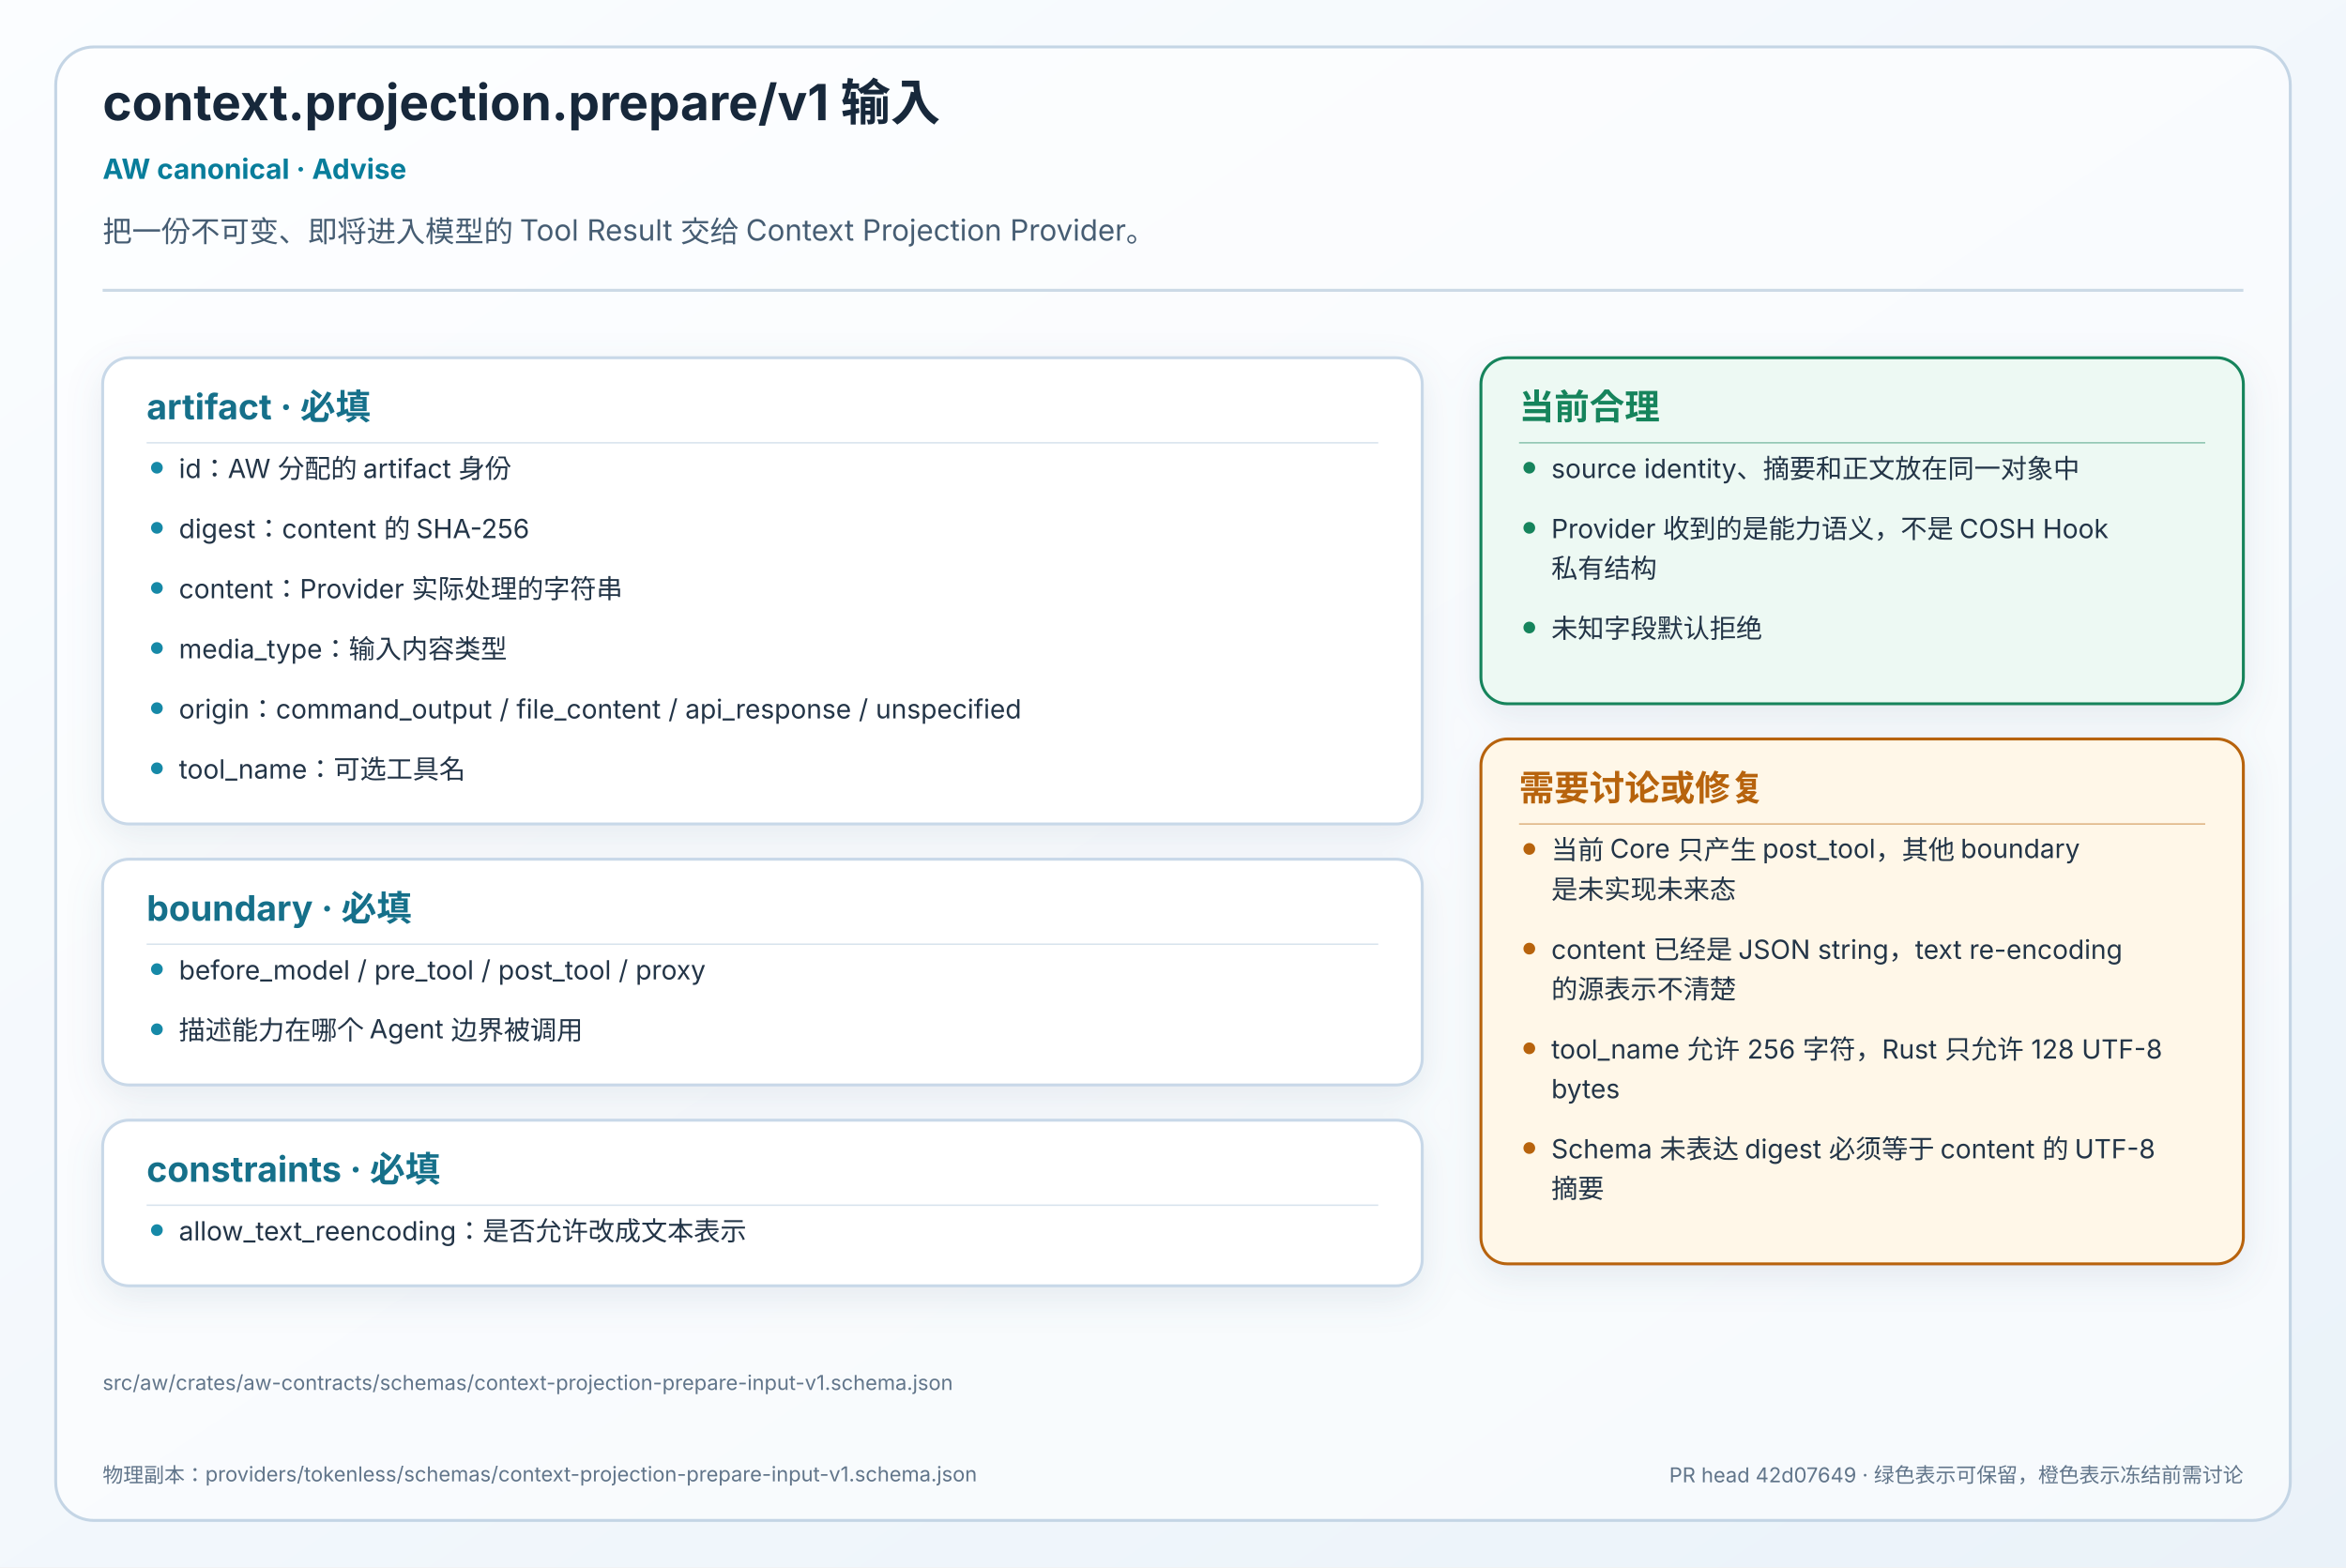
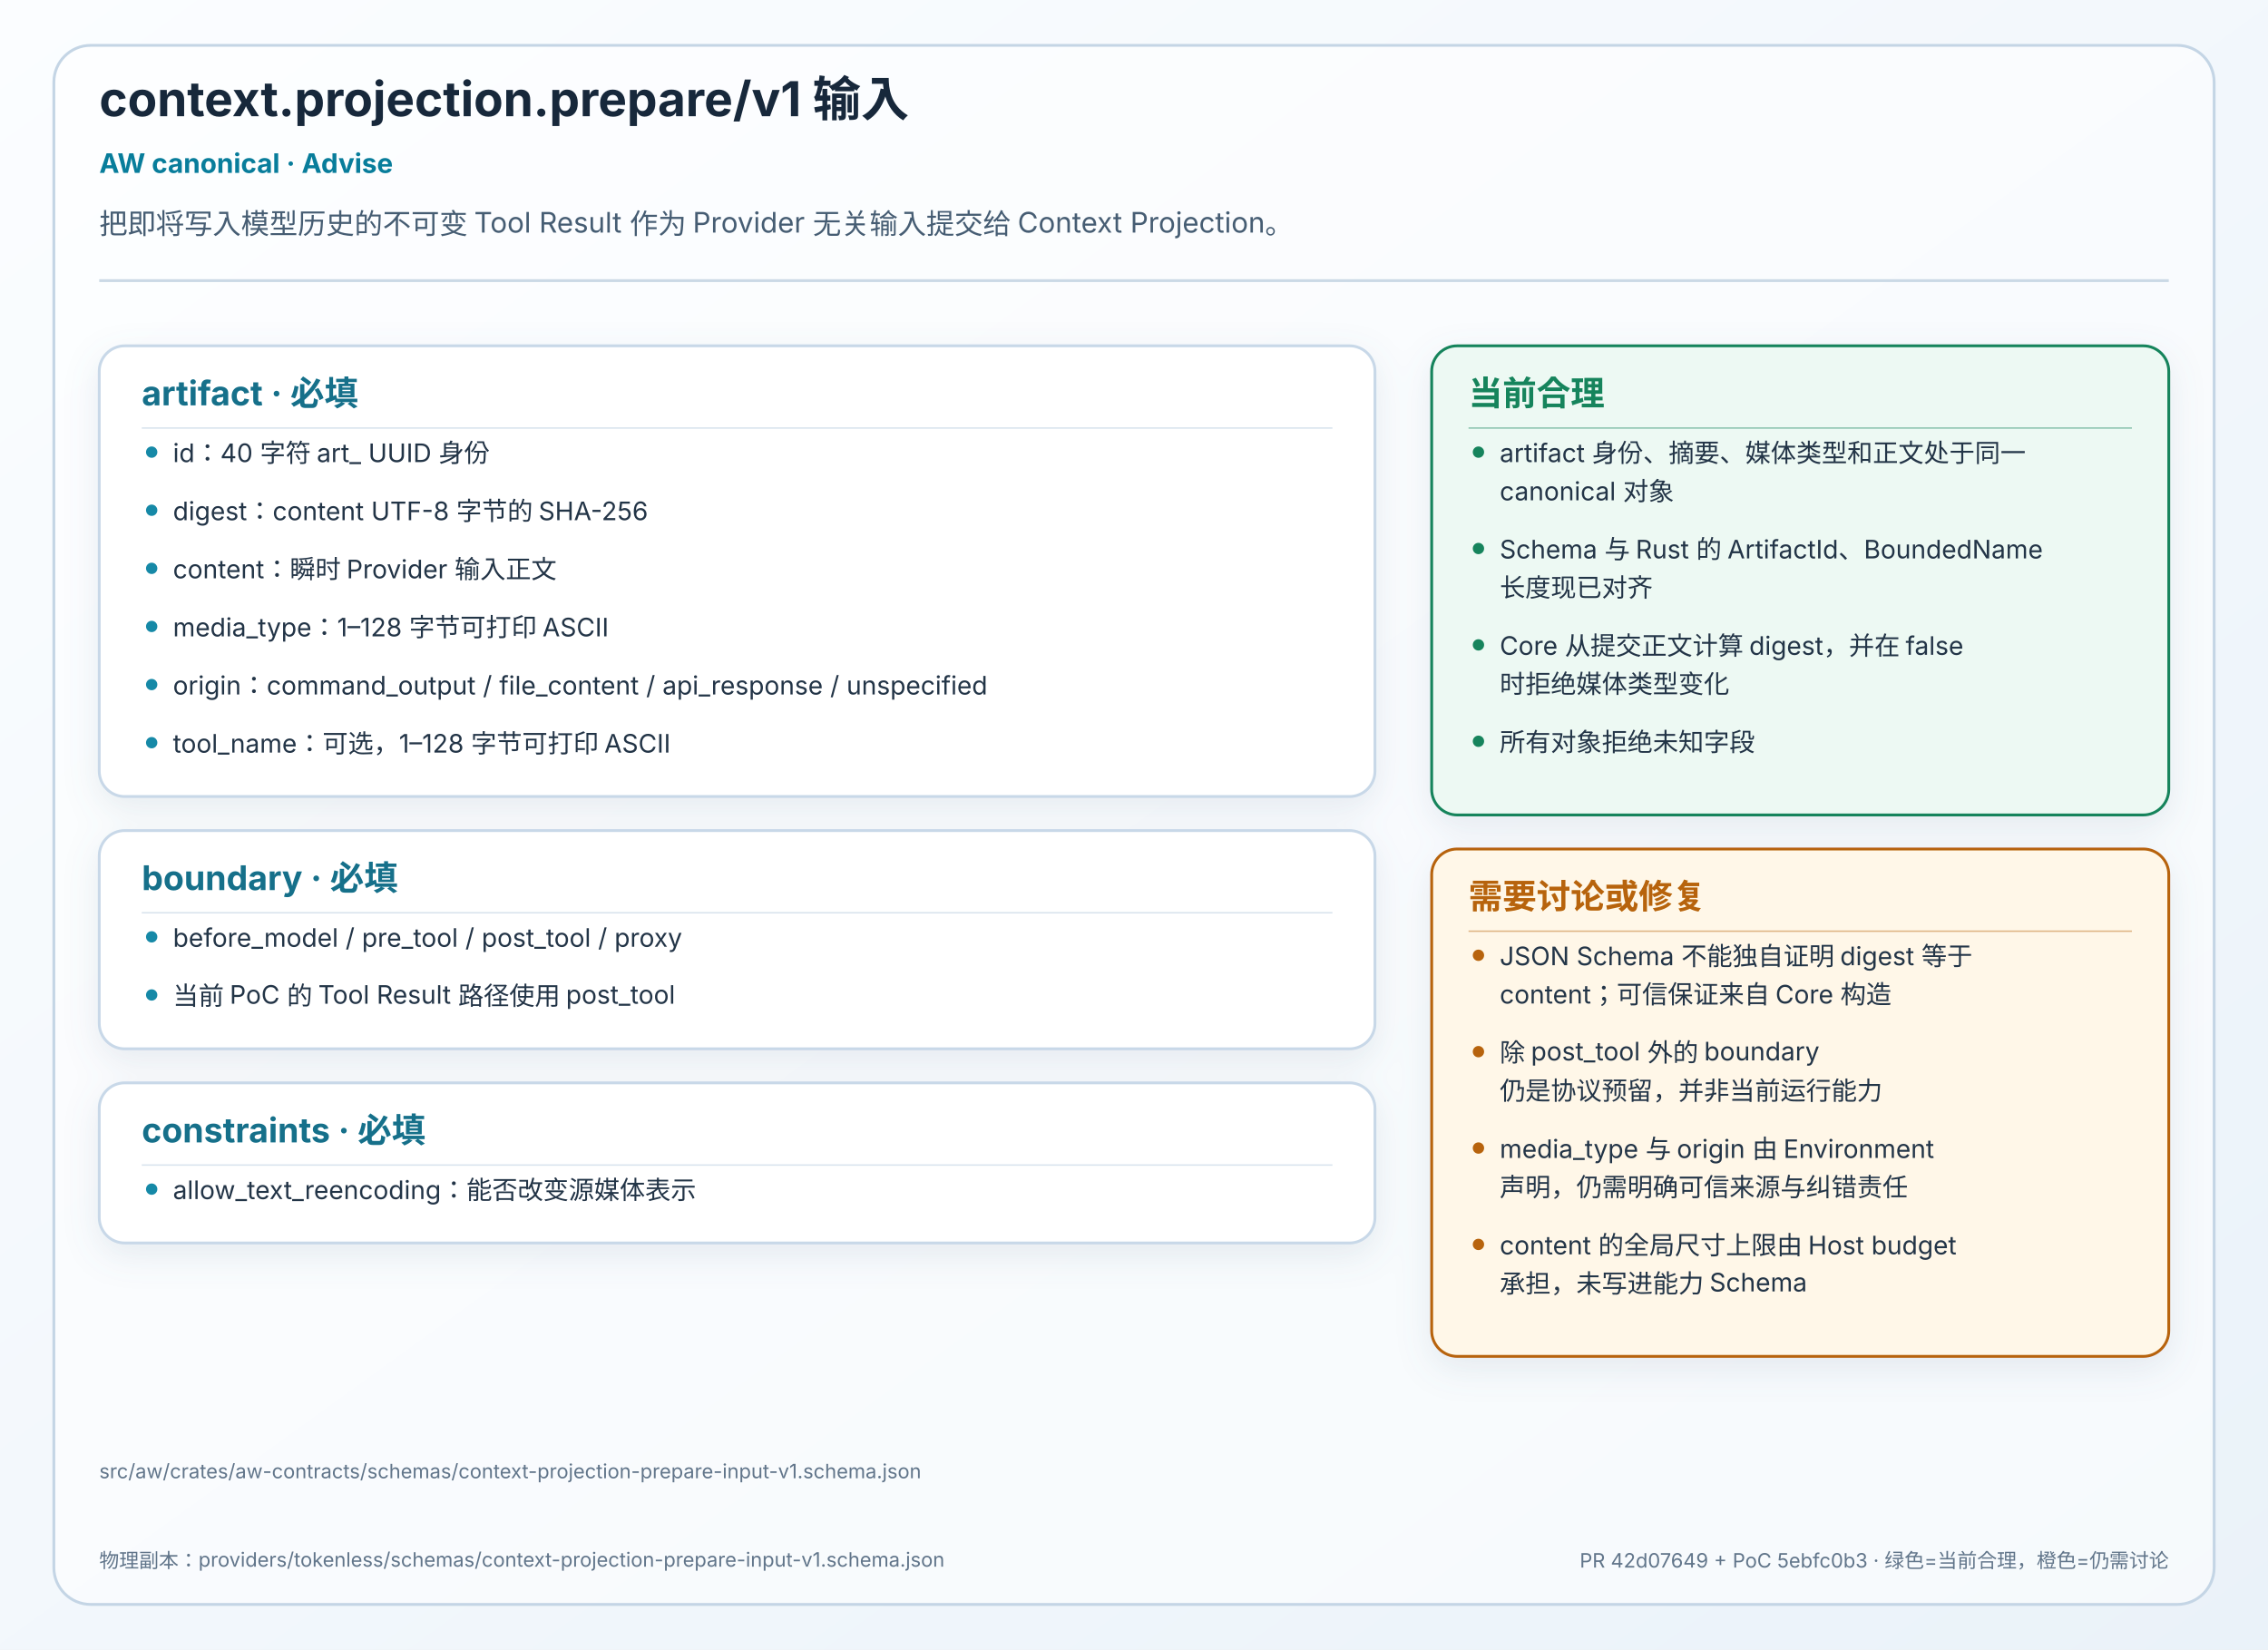
- <svg xmlns="http://www.w3.org/2000/svg" width="1600" height="1069" viewBox="0 0 1600 1069" role="img" aria-labelledby="title desc">
+ <svg xmlns="http://www.w3.org/2000/svg" width="1600" height="1164" viewBox="0 0 1600 1164" role="img" aria-labelledby="title desc">
  <defs>
    <linearGradient id="bg" x1="0" y1="0" x2="1" y2="1">
      <stop offset="0" stop-color="#fbfdff" />
      <stop offset="1" stop-color="#eaf2f9" />
    </linearGradient>
    <filter id="shadow" x="-20%" y="-20%" width="140%" height="140%">
      <feDropShadow dx="0" dy="8" stdDeviation="12" flood-color="#6d8498" flood-opacity="0.14" />
    </filter>
  </defs>
-   <rect width="1600" height="1069" fill="url(#bg)" />
-   <rect x="38" y="32" width="1524" height="1005" rx="26" fill="#ffffff" fill-opacity="0.56" stroke="#c4d5e5" stroke-width="2" />
+   <rect width="1600" height="1164" fill="url(#bg)" />
+   <rect x="38" y="32" width="1524" height="1100" rx="26" fill="#ffffff" fill-opacity="0.56" stroke="#c4d5e5" stroke-width="2" />
  <text x="70" y="82" fill="#17283b" font-size="34" font-weight="750" text-anchor="start" font-family="Inter, 'Noto Sans SC', system-ui, sans-serif">
    <tspan x="70" dy="0">context.projection.prepare/v1 输入</tspan>
  </text>
  <text x="70" y="122" fill="#087d9b" font-size="19" font-weight="650" text-anchor="start" font-family="Inter, 'Noto Sans SC', system-ui, sans-serif">
    <tspan x="70" dy="0">AW canonical · Advise</tspan>
  </text>
  <text x="70" y="165" fill="#465d73" font-size="20" font-weight="400" text-anchor="start" font-family="Inter, 'Noto Sans SC', system-ui, sans-serif">
-     <tspan x="70" dy="0">把一份不可变、即将进入模型的 Tool Result 交给 Context Projection Provider。</tspan>
+     <tspan x="70" dy="0">把即将写入模型历史的不可变 Tool Result 作为 Provider 无关输入提交给 Context Projection。</tspan>
  </text>
  <line x1="70" y1="198" x2="1530" y2="198" stroke="#cbd9e6" stroke-width="2" />
  <g filter="url(#shadow)">
    <rect x="70" y="244" width="900" height="318" rx="18" fill="#ffffff" stroke="#c8d8e8" stroke-width="2" />
    <text x="100" y="286" fill="#126f8a" font-size="24" font-weight="700" text-anchor="start" font-family="Inter, 'Noto Sans SC', system-ui, sans-serif">
      <tspan x="100" dy="0">artifact · 必填</tspan>
    </text>
    <line x1="100" y1="302" x2="940" y2="302" stroke="#d8e3ed" />
    <circle cx="107" cy="319" r="4" fill="#1689a7" />
    <text x="122" y="326" fill="#243447" font-size="18" font-weight="400" text-anchor="start" font-family="Inter, 'Noto Sans SC', system-ui, sans-serif">
-       <tspan x="122" dy="0">id：AW 分配的 artifact 身份</tspan>
+       <tspan x="122" dy="0">id：40 字符 art_ UUID 身份</tspan>
    </text>
    <circle cx="107" cy="360" r="4" fill="#1689a7" />
    <text x="122" y="367" fill="#243447" font-size="18" font-weight="400" text-anchor="start" font-family="Inter, 'Noto Sans SC', system-ui, sans-serif">
-       <tspan x="122" dy="0">digest：content 的 SHA-256</tspan>
+       <tspan x="122" dy="0">digest：content UTF-8 字节的 SHA-256</tspan>
    </text>
    <circle cx="107" cy="401" r="4" fill="#1689a7" />
    <text x="122" y="408" fill="#243447" font-size="18" font-weight="400" text-anchor="start" font-family="Inter, 'Noto Sans SC', system-ui, sans-serif">
-       <tspan x="122" dy="0">content：Provider 实际处理的字符串</tspan>
+       <tspan x="122" dy="0">content：瞬时 Provider 输入正文</tspan>
    </text>
    <circle cx="107" cy="442" r="4" fill="#1689a7" />
    <text x="122" y="449" fill="#243447" font-size="18" font-weight="400" text-anchor="start" font-family="Inter, 'Noto Sans SC', system-ui, sans-serif">
-       <tspan x="122" dy="0">media_type：输入内容类型</tspan>
+       <tspan x="122" dy="0">media_type：1–128 字节可打印 ASCII</tspan>
    </text>
    <circle cx="107" cy="483" r="4" fill="#1689a7" />
    <text x="122" y="490" fill="#243447" font-size="18" font-weight="400" text-anchor="start" font-family="Inter, 'Noto Sans SC', system-ui, sans-serif">
      <tspan x="122" dy="0">origin：command_output / file_content / api_response / unspecified</tspan>
    </text>
    <circle cx="107" cy="524" r="4" fill="#1689a7" />
    <text x="122" y="531" fill="#243447" font-size="18" font-weight="400" text-anchor="start" font-family="Inter, 'Noto Sans SC', system-ui, sans-serif">
-       <tspan x="122" dy="0">tool_name：可选工具名</tspan>
+       <tspan x="122" dy="0">tool_name：可选，1–128 字节可打印 ASCII</tspan>
    </text>
    <rect x="70" y="586" width="900" height="154" rx="18" fill="#ffffff" stroke="#c8d8e8" stroke-width="2" />
    <text x="100" y="628" fill="#126f8a" font-size="24" font-weight="700" text-anchor="start" font-family="Inter, 'Noto Sans SC', system-ui, sans-serif">
      <tspan x="100" dy="0">boundary · 必填</tspan>
    </text>
    <line x1="100" y1="644" x2="940" y2="644" stroke="#d8e3ed" />
    <circle cx="107" cy="661" r="4" fill="#1689a7" />
    <text x="122" y="668" fill="#243447" font-size="18" font-weight="400" text-anchor="start" font-family="Inter, 'Noto Sans SC', system-ui, sans-serif">
      <tspan x="122" dy="0">before_model / pre_tool / post_tool / proxy</tspan>
    </text>
    <circle cx="107" cy="702" r="4" fill="#1689a7" />
    <text x="122" y="709" fill="#243447" font-size="18" font-weight="400" text-anchor="start" font-family="Inter, 'Noto Sans SC', system-ui, sans-serif">
-       <tspan x="122" dy="0">描述能力在哪个 Agent 边界被调用</tspan>
+       <tspan x="122" dy="0">当前 PoC 的 Tool Result 路径使用 post_tool</tspan>
    </text>
    <rect x="70" y="764" width="900" height="113" rx="18" fill="#ffffff" stroke="#c8d8e8" stroke-width="2" />
    <text x="100" y="806" fill="#126f8a" font-size="24" font-weight="700" text-anchor="start" font-family="Inter, 'Noto Sans SC', system-ui, sans-serif">
      <tspan x="100" dy="0">constraints · 必填</tspan>
    </text>
    <line x1="100" y1="822" x2="940" y2="822" stroke="#d8e3ed" />
    <circle cx="107" cy="839" r="4" fill="#1689a7" />
    <text x="122" y="846" fill="#243447" font-size="18" font-weight="400" text-anchor="start" font-family="Inter, 'Noto Sans SC', system-ui, sans-serif">
-       <tspan x="122" dy="0">allow_text_reencoding：是否允许改成文本表示</tspan>
+       <tspan x="122" dy="0">allow_text_reencoding：能否改变源媒体表示</tspan>
    </text>
-     <rect x="1010" y="244" width="520" height="236" rx="18" fill="#edf9f3" stroke="#16845b" stroke-width="2" />
+     <rect x="1010" y="244" width="520" height="331" rx="18" fill="#edf9f3" stroke="#16845b" stroke-width="2" />
    <text x="1036" y="286" fill="#16845b" font-size="24" font-weight="700" text-anchor="start" font-family="Inter, 'Noto Sans SC', system-ui, sans-serif">
      <tspan x="1036" dy="0">当前合理</tspan>
    </text>
    <line x1="1036" y1="302" x2="1504" y2="302" stroke="#16845b" opacity="0.45" />
    <circle cx="1043" cy="319" r="4" fill="#16845b" />
    <text x="1058" y="326" fill="#243447" font-size="18" font-weight="400" text-anchor="start" font-family="Inter, 'Noto Sans SC', system-ui, sans-serif">
-       <tspan x="1058" dy="0">source identity、摘要和正文放在同一对象中</tspan>
+       <tspan x="1058" dy="0">artifact 身份、摘要、媒体类型和正文处于同一</tspan>
+       <tspan x="1058" dy="27">canonical 对象</tspan>
    </text>
-     <circle cx="1043" cy="360" r="4" fill="#16845b" />
-     <text x="1058" y="367" fill="#243447" font-size="18" font-weight="400" text-anchor="start" font-family="Inter, 'Noto Sans SC', system-ui, sans-serif">
-       <tspan x="1058" dy="0">Provider 收到的是能力语义，不是 COSH Hook</tspan>
-       <tspan x="1058" dy="27">私有结构</tspan>
+     <circle cx="1043" cy="387" r="4" fill="#16845b" />
+     <text x="1058" y="394" fill="#243447" font-size="18" font-weight="400" text-anchor="start" font-family="Inter, 'Noto Sans SC', system-ui, sans-serif">
+       <tspan x="1058" dy="0">Schema 与 Rust 的 ArtifactId、BoundedName</tspan>
+       <tspan x="1058" dy="27">长度现已对齐</tspan>
    </text>
-     <circle cx="1043" cy="428" r="4" fill="#16845b" />
-     <text x="1058" y="435" fill="#243447" font-size="18" font-weight="400" text-anchor="start" font-family="Inter, 'Noto Sans SC', system-ui, sans-serif">
-       <tspan x="1058" dy="0">未知字段默认拒绝</tspan>
+     <circle cx="1043" cy="455" r="4" fill="#16845b" />
+     <text x="1058" y="462" fill="#243447" font-size="18" font-weight="400" text-anchor="start" font-family="Inter, 'Noto Sans SC', system-ui, sans-serif">
+       <tspan x="1058" dy="0">Core 从提交正文计算 digest，并在 false</tspan>
+       <tspan x="1058" dy="27">时拒绝媒体类型变化</tspan>
    </text>
-     <rect x="1010" y="504" width="520" height="358" rx="18" fill="#fff7e8" stroke="#b76308" stroke-width="2" />
-     <text x="1036" y="546" fill="#b76308" font-size="24" font-weight="700" text-anchor="start" font-family="Inter, 'Noto Sans SC', system-ui, sans-serif">
+     <circle cx="1043" cy="523" r="4" fill="#16845b" />
+     <text x="1058" y="530" fill="#243447" font-size="18" font-weight="400" text-anchor="start" font-family="Inter, 'Noto Sans SC', system-ui, sans-serif">
+       <tspan x="1058" dy="0">所有对象拒绝未知字段</tspan>
+     </text>
+     <rect x="1010" y="599" width="520" height="358" rx="18" fill="#fff7e8" stroke="#b76308" stroke-width="2" />
+     <text x="1036" y="641" fill="#b76308" font-size="24" font-weight="700" text-anchor="start" font-family="Inter, 'Noto Sans SC', system-ui, sans-serif">
      <tspan x="1036" dy="0">需要讨论或修复</tspan>
    </text>
-     <line x1="1036" y1="562" x2="1504" y2="562" stroke="#b76308" opacity="0.45" />
-     <circle cx="1043" cy="579" r="4" fill="#b76308" />
-     <text x="1058" y="586" fill="#243447" font-size="18" font-weight="400" text-anchor="start" font-family="Inter, 'Noto Sans SC', system-ui, sans-serif">
-       <tspan x="1058" dy="0">当前 Core 只产生 post_tool，其他 boundary</tspan>
-       <tspan x="1058" dy="27">是未实现未来态</tspan>
+     <line x1="1036" y1="657" x2="1504" y2="657" stroke="#b76308" opacity="0.45" />
+     <circle cx="1043" cy="674" r="4" fill="#b76308" />
+     <text x="1058" y="681" fill="#243447" font-size="18" font-weight="400" text-anchor="start" font-family="Inter, 'Noto Sans SC', system-ui, sans-serif">
+       <tspan x="1058" dy="0">JSON Schema 不能独自证明 digest 等于</tspan>
+       <tspan x="1058" dy="27">content；可信保证来自 Core 构造</tspan>
    </text>
-     <circle cx="1043" cy="647" r="4" fill="#b76308" />
-     <text x="1058" y="654" fill="#243447" font-size="18" font-weight="400" text-anchor="start" font-family="Inter, 'Noto Sans SC', system-ui, sans-serif">
-       <tspan x="1058" dy="0">content 已经是 JSON string，text re-encoding</tspan>
-       <tspan x="1058" dy="27">的源表示不清楚</tspan>
+     <circle cx="1043" cy="742" r="4" fill="#b76308" />
+     <text x="1058" y="749" fill="#243447" font-size="18" font-weight="400" text-anchor="start" font-family="Inter, 'Noto Sans SC', system-ui, sans-serif">
+       <tspan x="1058" dy="0">除 post_tool 外的 boundary</tspan>
+       <tspan x="1058" dy="27">仍是协议预留，并非当前运行能力</tspan>
    </text>
-     <circle cx="1043" cy="715" r="4" fill="#b76308" />
-     <text x="1058" y="722" fill="#243447" font-size="18" font-weight="400" text-anchor="start" font-family="Inter, 'Noto Sans SC', system-ui, sans-serif">
-       <tspan x="1058" dy="0">tool_name 允许 256 字符，Rust 只允许 128 UTF-8</tspan>
-       <tspan x="1058" dy="27">bytes</tspan>
+     <circle cx="1043" cy="810" r="4" fill="#b76308" />
+     <text x="1058" y="817" fill="#243447" font-size="18" font-weight="400" text-anchor="start" font-family="Inter, 'Noto Sans SC', system-ui, sans-serif">
+       <tspan x="1058" dy="0">media_type 与 origin 由 Environment</tspan>
+       <tspan x="1058" dy="27">声明，仍需明确可信来源与纠错责任</tspan>
    </text>
-     <circle cx="1043" cy="783" r="4" fill="#b76308" />
-     <text x="1058" y="790" fill="#243447" font-size="18" font-weight="400" text-anchor="start" font-family="Inter, 'Noto Sans SC', system-ui, sans-serif">
-       <tspan x="1058" dy="0">Schema 未表达 digest 必须等于 content 的 UTF-8</tspan>
-       <tspan x="1058" dy="27">摘要</tspan>
+     <circle cx="1043" cy="878" r="4" fill="#b76308" />
+     <text x="1058" y="885" fill="#243447" font-size="18" font-weight="400" text-anchor="start" font-family="Inter, 'Noto Sans SC', system-ui, sans-serif">
+       <tspan x="1058" dy="0">content 的全局尺寸上限由 Host budget</tspan>
+       <tspan x="1058" dy="27">承担，未写进能力 Schema</tspan>
    </text>
  </g>
-   <text x="70" y="948" fill="#61758a" font-size="14" font-weight="400" text-anchor="start" font-family="Inter, 'Noto Sans SC', system-ui, sans-serif">
+   <text x="70" y="1043" fill="#61758a" font-size="14" font-weight="400" text-anchor="start" font-family="Inter, 'Noto Sans SC', system-ui, sans-serif">
    <tspan x="70" dy="0">src/aw/crates/aw-contracts/schemas/context-projection-prepare-input-v1.schema.json</tspan>
  </text>
-   <text x="70" y="1011" fill="#61758a" font-size="14" font-weight="400" text-anchor="start" font-family="Inter, 'Noto Sans SC', system-ui, sans-serif">
+   <text x="70" y="1106" fill="#61758a" font-size="14" font-weight="400" text-anchor="start" font-family="Inter, 'Noto Sans SC', system-ui, sans-serif">
    <tspan x="70" dy="0">物理副本：providers/tokenless/schemas/context-projection-prepare-input-v1.schema.json</tspan>
  </text>
-   <text x="1530" y="1011" fill="#61758a" font-size="14" font-weight="400" text-anchor="end" font-family="Inter, 'Noto Sans SC', system-ui, sans-serif">
-     <tspan x="1530" dy="0">PR head 42d07649 · 绿色表示可保留，橙色表示冻结前需讨论</tspan>
+   <text x="1530" y="1106" fill="#61758a" font-size="14" font-weight="400" text-anchor="end" font-family="Inter, 'Noto Sans SC', system-ui, sans-serif">
+     <tspan x="1530" dy="0">PR 42d07649 + PoC 5ebfc0b3 · 绿色=当前合理，橙色=仍需讨论</tspan>
  </text>
</svg>
